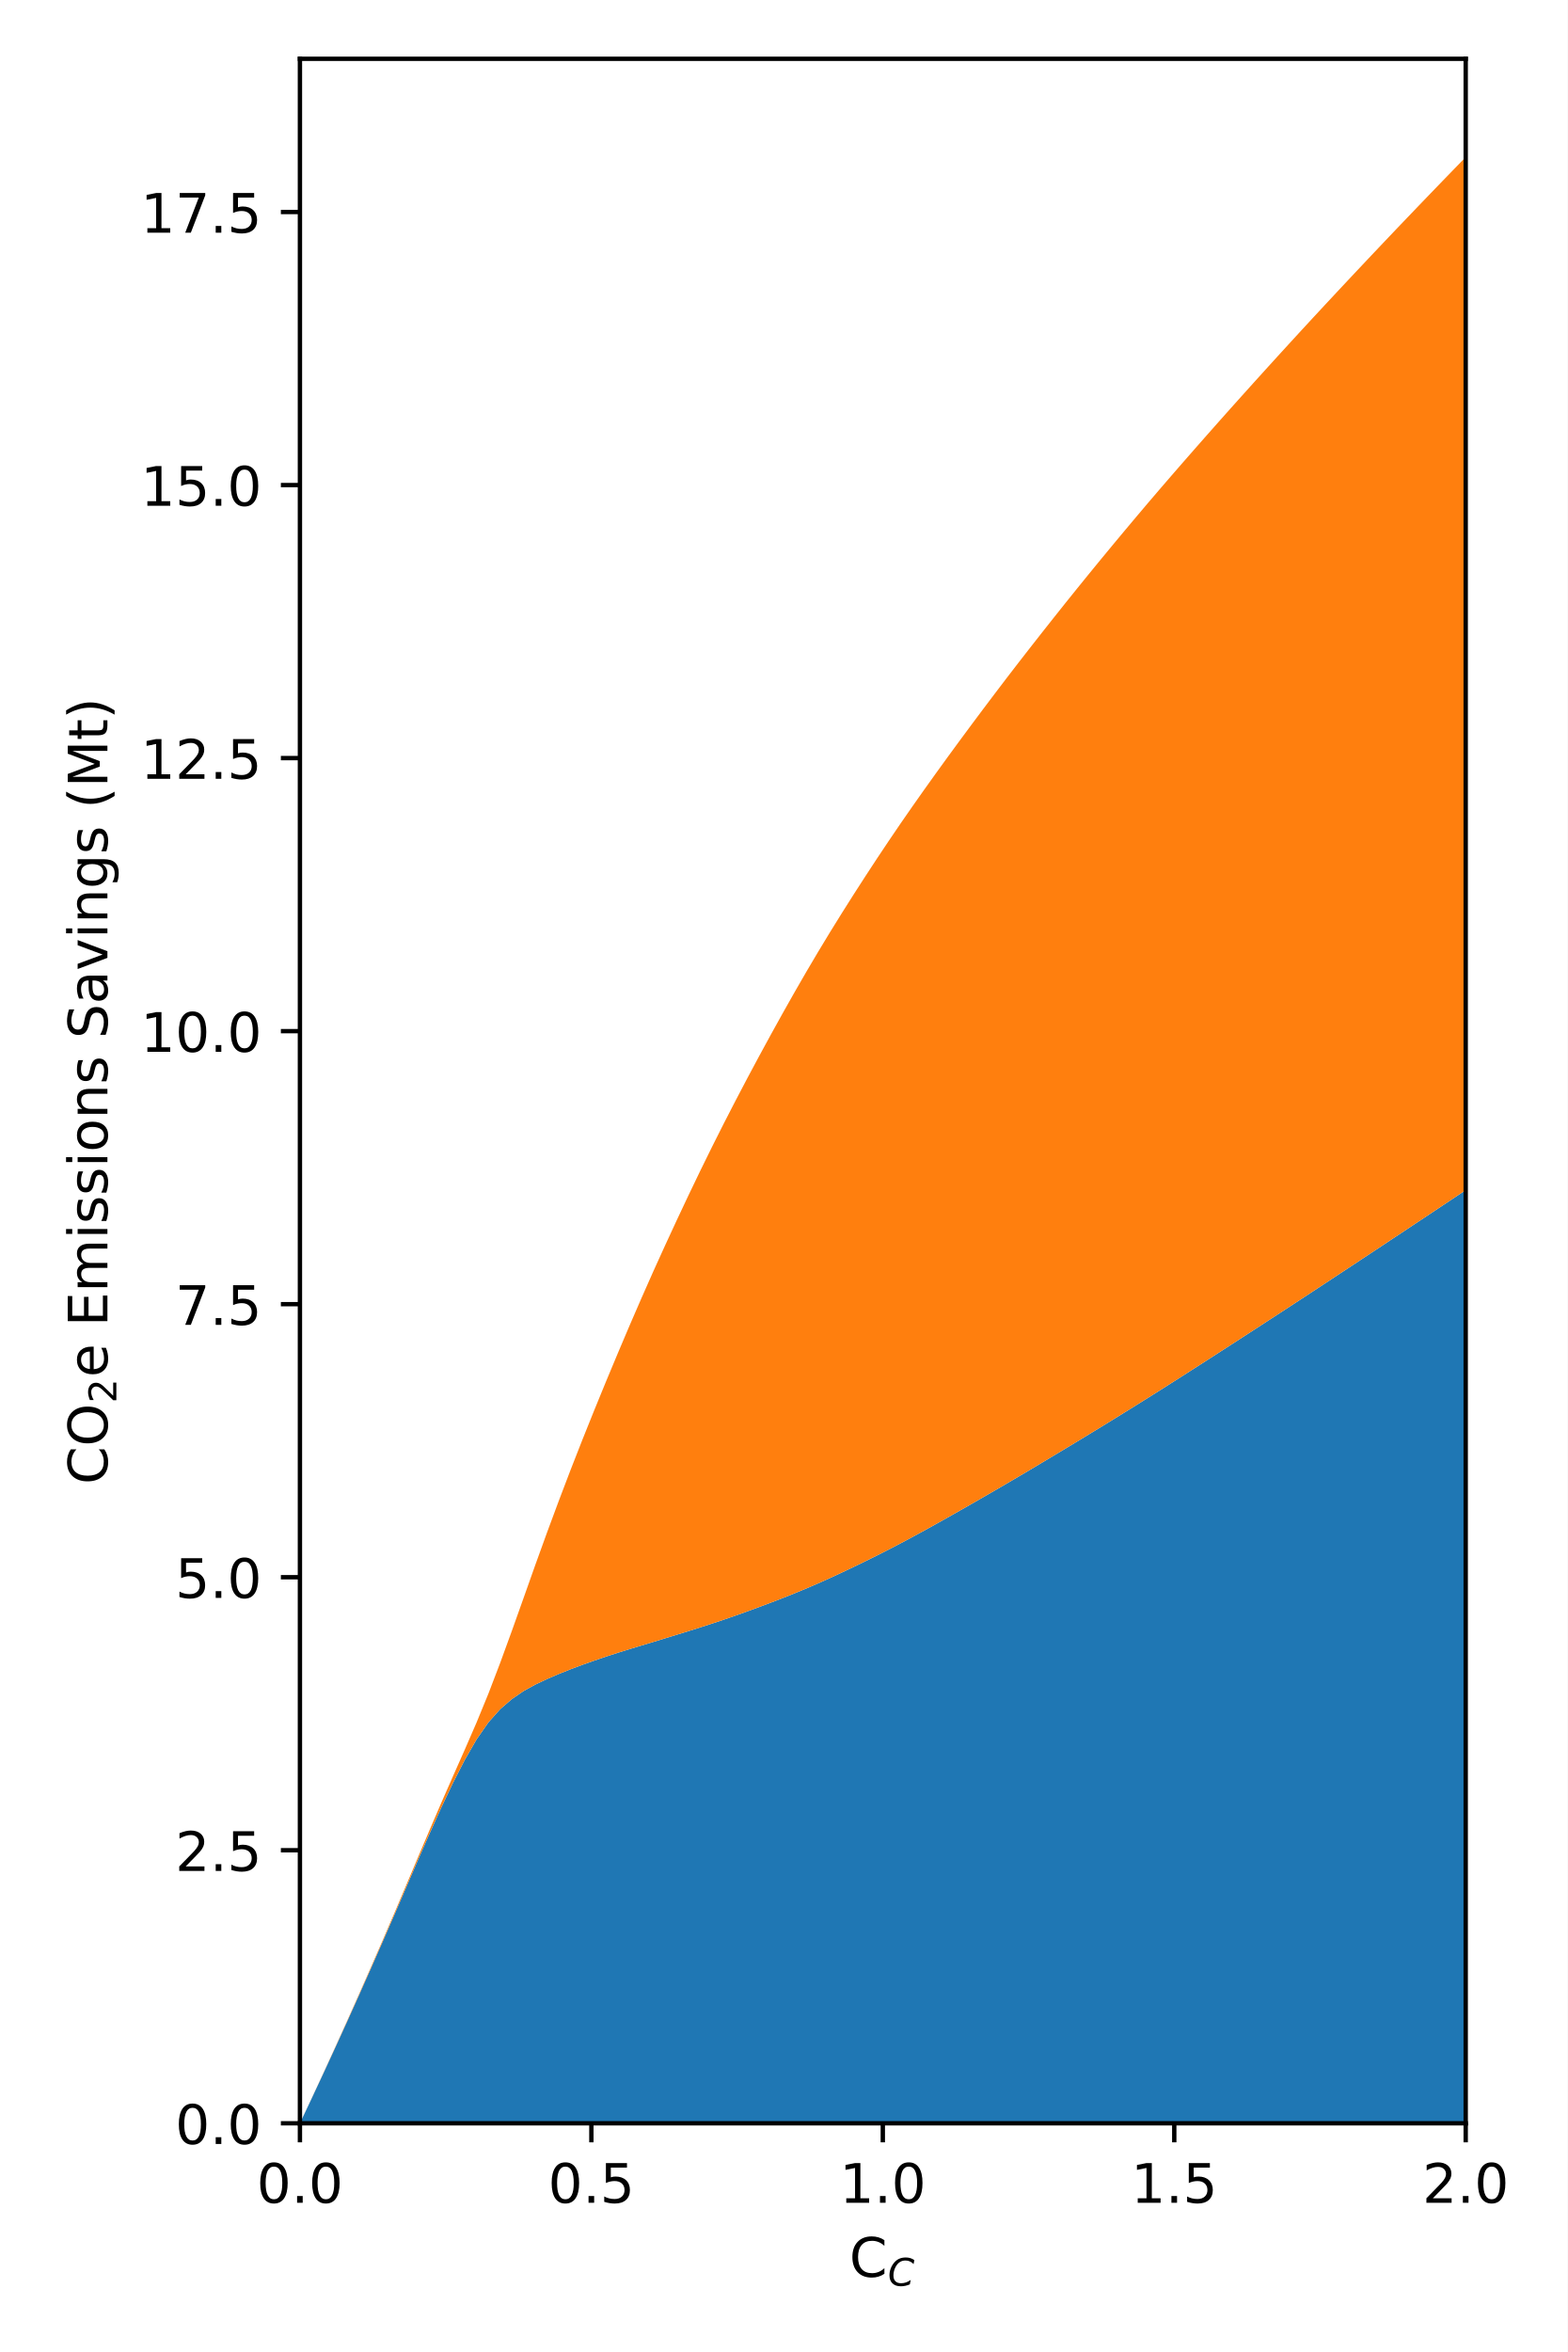
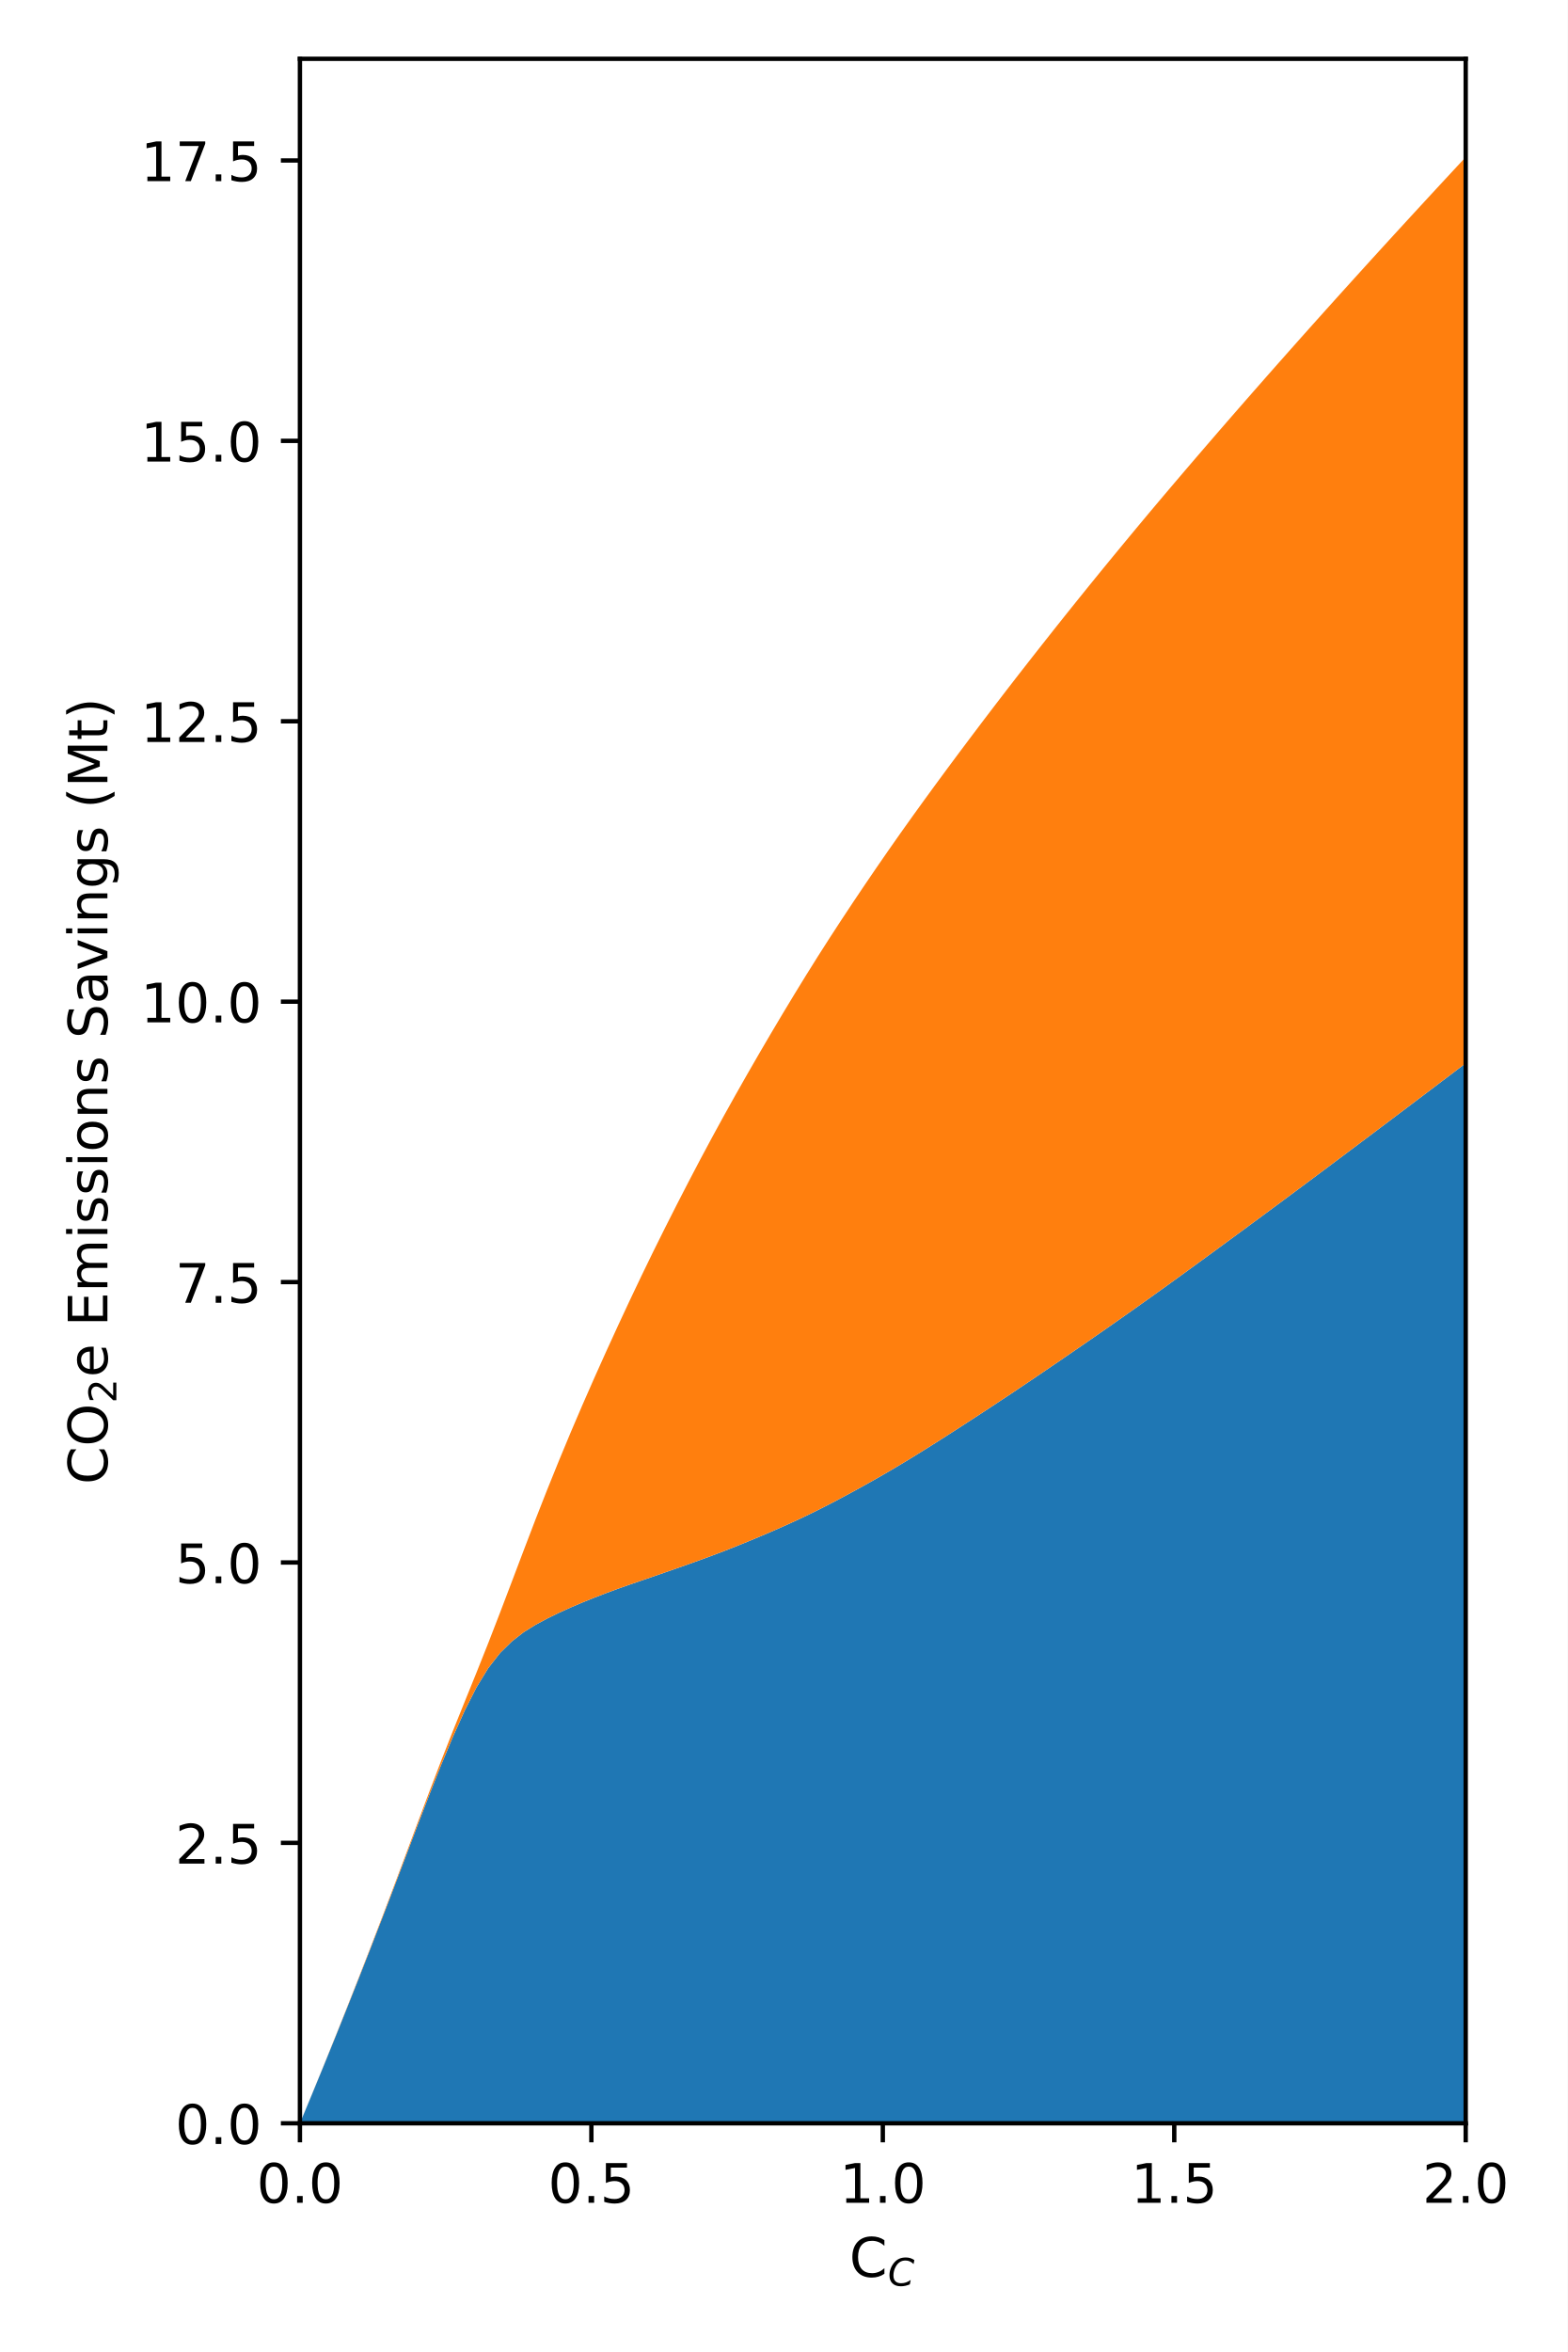
<svg xmlns="http://www.w3.org/2000/svg" xmlns:xlink="http://www.w3.org/1999/xlink" height="432pt" version="1.1" viewBox="0 0 288 432" width="288pt">
  <defs>
    <style type="text/css">*{stroke-linecap:butt;stroke-linejoin:round;}</style>
  </defs>
  <g id="figure_1">
    <g id="patch_1">
      <path d="M 0 432  L 288 432  L 288 0  L 0 0  z " style="fill:#ffffff;" />
    </g>
    <g id="axes_1">
      <g id="patch_2">
        <path d="M 55.1 389.992  L 269.265 389.992  L 269.265 10.8  L 55.1 10.8  z " style="fill:#ffffff;" />
      </g>
      <g id="PolyCollection_1">
-         <path clip-path="url(#p60a4ac5237)" d="M 55.1 389.992  L 55.1 389.992  L 57.263 389.992  L 59.427 389.992  L 61.59 389.992  L 63.753 389.992  L 65.916 389.992  L 68.08 389.992  L 70.243 389.992  L 72.406 389.992  L 74.57 389.992  L 76.733 389.992  L 78.896 389.992  L 81.059 389.992  L 83.223 389.992  L 85.386 389.992  L 87.549 389.992  L 89.713 389.992  L 91.876 389.992  L 94.039 389.992  L 96.202 389.992  L 98.366 389.992  L 100.529 389.992  L 102.692 389.992  L 104.856 389.992  L 107.019 389.992  L 109.182 389.992  L 111.345 389.992  L 113.509 389.992  L 115.672 389.992  L 117.835 389.992  L 119.998 389.992  L 122.162 389.992  L 124.325 389.992  L 126.488 389.992  L 128.652 389.992  L 130.815 389.992  L 132.978 389.992  L 135.141 389.992  L 137.305 389.992  L 139.468 389.992  L 141.631 389.992  L 143.795 389.992  L 145.958 389.992  L 148.121 389.992  L 150.284 389.992  L 152.448 389.992  L 154.611 389.992  L 156.774 389.992  L 158.938 389.992  L 161.101 389.992  L 163.264 389.992  L 165.427 389.992  L 167.591 389.992  L 169.754 389.992  L 171.917 389.992  L 174.081 389.992  L 176.244 389.992  L 178.407 389.992  L 180.57 389.992  L 182.734 389.992  L 184.897 389.992  L 187.06 389.992  L 189.224 389.992  L 191.387 389.992  L 193.55 389.992  L 195.713 389.992  L 197.877 389.992  L 200.04 389.992  L 202.203 389.992  L 204.367 389.992  L 206.53 389.992  L 208.693 389.992  L 210.856 389.992  L 213.02 389.992  L 215.183 389.992  L 217.346 389.992  L 219.509 389.992  L 221.673 389.992  L 223.836 389.992  L 225.999 389.992  L 228.163 389.992  L 230.326 389.992  L 232.489 389.992  L 234.652 389.992  L 236.816 389.992  L 238.979 389.992  L 241.142 389.992  L 243.306 389.992  L 245.469 389.992  L 247.632 389.992  L 249.795 389.992  L 251.959 389.992  L 254.122 389.992  L 256.285 389.992  L 258.449 389.992  L 260.612 389.992  L 262.775 389.992  L 264.938 389.992  L 267.102 389.992  L 269.265 389.992  L 269.265 218.595  L 269.265 218.595  L 267.102 220.037  L 264.938 221.477  L 262.775 222.916  L 260.612 224.355  L 258.449 225.793  L 256.285 227.228  L 254.122 228.664  L 251.959 230.096  L 249.795 231.527  L 247.632 232.955  L 245.469 234.383  L 243.306 235.808  L 241.142 237.231  L 238.979 238.649  L 236.816 240.065  L 234.652 241.478  L 232.489 242.885  L 230.326 244.292  L 228.163 245.696  L 225.999 247.096  L 223.836 248.493  L 221.673 249.886  L 219.509 251.274  L 217.346 252.658  L 215.183 254.037  L 213.02 255.41  L 210.856 256.773  L 208.693 258.126  L 206.53 259.472  L 204.367 260.809  L 202.203 262.137  L 200.04 263.458  L 197.877 264.772  L 195.713 266.08  L 193.55 267.382  L 191.387 268.678  L 189.224 269.968  L 187.06 271.249  L 184.897 272.52  L 182.734 273.781  L 180.57 275.032  L 178.407 276.274  L 176.244 277.51  L 174.081 278.736  L 171.917 279.949  L 169.754 281.146  L 167.591 282.326  L 165.427 283.482  L 163.264 284.607  L 161.101 285.708  L 158.938 286.778  L 156.774 287.829  L 154.611 288.857  L 152.448 289.86  L 150.284 290.829  L 148.121 291.763  L 145.958 292.657  L 143.795 293.522  L 141.631 294.356  L 139.468 295.169  L 137.305 295.96  L 135.141 296.733  L 132.978 297.485  L 130.815 298.206  L 128.652 298.906  L 126.488 299.589  L 124.325 300.258  L 122.162 300.924  L 119.998 301.587  L 117.835 302.239  L 115.672 302.895  L 113.509 303.568  L 111.345 304.27  L 109.182 305.005  L 107.019 305.773  L 104.856 306.585  L 102.692 307.449  L 100.529 308.378  L 98.366 309.403  L 96.202 310.59  L 94.039 312.073  L 91.876 313.939  L 89.713 316.372  L 87.549 319.482  L 85.386 323.232  L 83.223 327.453  L 81.059 332.011  L 78.896 336.808  L 76.733 341.742  L 74.57 346.767  L 72.406 351.785  L 70.243 356.753  L 68.08 361.669  L 65.916 366.531  L 63.753 371.336  L 61.59 376.086  L 59.427 380.778  L 57.263 385.414  L 55.1 389.992  z " style="fill:#1f77b4;" />
+         <path clip-path="url(#paa12ea3a6d)" d="M 55.1 389.992  L 55.1 389.992  L 57.263 389.992  L 59.427 389.992  L 61.59 389.992  L 63.753 389.992  L 65.916 389.992  L 68.08 389.992  L 70.243 389.992  L 72.406 389.992  L 74.57 389.992  L 76.733 389.992  L 78.896 389.992  L 81.059 389.992  L 83.223 389.992  L 85.386 389.992  L 87.549 389.992  L 89.713 389.992  L 91.876 389.992  L 94.039 389.992  L 96.202 389.992  L 98.366 389.992  L 100.529 389.992  L 102.692 389.992  L 104.856 389.992  L 107.019 389.992  L 109.182 389.992  L 111.345 389.992  L 113.509 389.992  L 115.672 389.992  L 117.835 389.992  L 119.998 389.992  L 122.162 389.992  L 124.325 389.992  L 126.488 389.992  L 128.652 389.992  L 130.815 389.992  L 132.978 389.992  L 135.141 389.992  L 137.305 389.992  L 139.468 389.992  L 141.631 389.992  L 143.795 389.992  L 145.958 389.992  L 148.121 389.992  L 150.284 389.992  L 152.448 389.992  L 154.611 389.992  L 156.774 389.992  L 158.938 389.992  L 161.101 389.992  L 163.264 389.992  L 165.427 389.992  L 167.591 389.992  L 169.754 389.992  L 171.917 389.992  L 174.081 389.992  L 176.244 389.992  L 178.407 389.992  L 180.57 389.992  L 182.734 389.992  L 184.897 389.992  L 187.06 389.992  L 189.224 389.992  L 191.387 389.992  L 193.55 389.992  L 195.713 389.992  L 197.877 389.992  L 200.04 389.992  L 202.203 389.992  L 204.367 389.992  L 206.53 389.992  L 208.693 389.992  L 210.856 389.992  L 213.02 389.992  L 215.183 389.992  L 217.346 389.992  L 219.509 389.992  L 221.673 389.992  L 223.836 389.992  L 225.999 389.992  L 228.163 389.992  L 230.326 389.992  L 232.489 389.992  L 234.652 389.992  L 236.816 389.992  L 238.979 389.992  L 241.142 389.992  L 243.306 389.992  L 245.469 389.992  L 247.632 389.992  L 249.795 389.992  L 251.959 389.992  L 254.122 389.992  L 256.285 389.992  L 258.449 389.992  L 260.612 389.992  L 262.775 389.992  L 264.938 389.992  L 267.102 389.992  L 269.265 389.992  L 269.265 195.297  L 269.265 195.297  L 267.102 196.934  L 264.938 198.57  L 262.775 200.205  L 260.612 201.84  L 258.449 203.473  L 256.285 205.104  L 254.122 206.734  L 251.959 208.361  L 249.795 209.987  L 247.632 211.609  L 245.469 213.231  L 243.306 214.85  L 241.142 216.465  L 238.979 218.077  L 236.816 219.685  L 234.652 221.29  L 232.489 222.889  L 230.326 224.487  L 228.163 226.082  L 225.999 227.672  L 223.836 229.258  L 221.673 230.841  L 219.509 232.418  L 217.346 233.99  L 215.183 235.557  L 213.02 237.116  L 210.856 238.664  L 208.693 240.202  L 206.53 241.73  L 204.367 243.248  L 202.203 244.758  L 200.04 246.258  L 197.877 247.75  L 195.713 249.236  L 193.55 250.715  L 191.387 252.187  L 189.224 253.653  L 187.06 255.108  L 184.897 256.552  L 182.734 257.984  L 180.57 259.406  L 178.407 260.817  L 176.244 262.221  L 174.081 263.613  L 171.917 264.991  L 169.754 266.35  L 167.591 267.691  L 165.427 269.004  L 163.264 270.282  L 161.101 271.533  L 158.938 272.748  L 156.774 273.941  L 154.611 275.109  L 152.448 276.248  L 150.284 277.35  L 148.121 278.411  L 145.958 279.426  L 143.795 280.408  L 141.631 281.357  L 139.468 282.279  L 137.305 283.178  L 135.141 284.057  L 132.978 284.91  L 130.815 285.729  L 128.652 286.525  L 126.488 287.3  L 124.325 288.06  L 122.162 288.816  L 119.998 289.57  L 117.835 290.311  L 115.672 291.055  L 113.509 291.82  L 111.345 292.618  L 109.182 293.452  L 107.019 294.325  L 104.856 295.248  L 102.692 296.228  L 100.529 297.284  L 98.366 298.449  L 96.202 299.796  L 94.039 301.481  L 91.876 303.6  L 89.713 306.365  L 87.549 309.898  L 85.386 314.158  L 83.223 318.952  L 81.059 324.13  L 78.896 329.578  L 76.733 335.183  L 74.57 340.891  L 72.406 346.591  L 70.243 352.235  L 68.08 357.819  L 65.916 363.341  L 63.753 368.8  L 61.59 374.195  L 59.427 379.526  L 57.263 384.791  L 55.1 389.992  z " style="fill:#1f77b4;" />
      </g>
      <g id="PolyCollection_2">
-         <path clip-path="url(#p60a4ac5237)" d="M 55.1 389.992  L 55.1 389.992  L 57.263 385.414  L 59.427 380.778  L 61.59 376.086  L 63.753 371.336  L 65.916 366.531  L 68.08 361.669  L 70.243 356.753  L 72.406 351.785  L 74.57 346.767  L 76.733 341.742  L 78.896 336.808  L 81.059 332.011  L 83.223 327.453  L 85.386 323.232  L 87.549 319.482  L 89.713 316.372  L 91.876 313.939  L 94.039 312.073  L 96.202 310.59  L 98.366 309.403  L 100.529 308.378  L 102.692 307.449  L 104.856 306.585  L 107.019 305.773  L 109.182 305.005  L 111.345 304.27  L 113.509 303.568  L 115.672 302.895  L 117.835 302.239  L 119.998 301.587  L 122.162 300.924  L 124.325 300.258  L 126.488 299.589  L 128.652 298.906  L 130.815 298.206  L 132.978 297.485  L 135.141 296.733  L 137.305 295.96  L 139.468 295.169  L 141.631 294.356  L 143.795 293.522  L 145.958 292.657  L 148.121 291.763  L 150.284 290.829  L 152.448 289.86  L 154.611 288.857  L 156.774 287.829  L 158.938 286.778  L 161.101 285.708  L 163.264 284.607  L 165.427 283.482  L 167.591 282.326  L 169.754 281.146  L 171.917 279.949  L 174.081 278.736  L 176.244 277.51  L 178.407 276.274  L 180.57 275.032  L 182.734 273.781  L 184.897 272.52  L 187.06 271.249  L 189.224 269.968  L 191.387 268.678  L 193.55 267.382  L 195.713 266.08  L 197.877 264.772  L 200.04 263.458  L 202.203 262.137  L 204.367 260.809  L 206.53 259.472  L 208.693 258.126  L 210.856 256.773  L 213.02 255.41  L 215.183 254.037  L 217.346 252.658  L 219.509 251.274  L 221.673 249.886  L 223.836 248.493  L 225.999 247.096  L 228.163 245.696  L 230.326 244.292  L 232.489 242.885  L 234.652 241.478  L 236.816 240.065  L 238.979 238.649  L 241.142 237.231  L 243.306 235.808  L 245.469 234.383  L 247.632 232.955  L 249.795 231.527  L 251.959 230.096  L 254.122 228.664  L 256.285 227.228  L 258.449 225.793  L 260.612 224.355  L 262.775 222.916  L 264.938 221.477  L 267.102 220.037  L 269.265 218.595  L 269.265 28.857  L 269.265 28.857  L 267.102 31.082  L 264.938 33.315  L 262.775 35.556  L 260.612 37.805  L 258.449 40.06  L 256.285 42.325  L 254.122 44.599  L 251.959 46.883  L 249.795 49.177  L 247.632 51.479  L 245.469 53.79  L 243.306 56.11  L 241.142 58.442  L 238.979 60.785  L 236.816 63.142  L 234.652 65.509  L 232.489 67.89  L 230.326 70.28  L 228.163 72.683  L 225.999 75.098  L 223.836 77.528  L 221.673 79.972  L 219.509 82.431  L 217.346 84.903  L 215.183 87.391  L 213.02 89.898  L 210.856 92.429  L 208.693 94.987  L 206.53 97.565  L 204.367 100.162  L 202.203 102.782  L 200.04 105.426  L 197.877 108.091  L 195.713 110.782  L 193.55 113.498  L 191.387 116.236  L 189.224 118.994  L 187.06 121.776  L 184.897 124.587  L 182.734 127.43  L 180.57 130.299  L 178.407 133.196  L 176.244 136.119  L 174.081 139.072  L 171.917 142.061  L 169.754 145.088  L 167.591 148.158  L 165.427 151.279  L 163.264 154.463  L 161.101 157.703  L 158.938 161.007  L 156.774 164.365  L 154.611 167.787  L 152.448 171.273  L 150.284 174.849  L 148.121 178.51  L 145.958 182.263  L 143.795 186.093  L 141.631 189.999  L 139.468 193.972  L 137.305 198.012  L 135.141 202.134  L 132.978 206.334  L 130.815 210.632  L 128.652 215.029  L 126.488 219.533  L 124.325 224.123  L 122.162 228.799  L 119.998 233.565  L 117.835 238.451  L 115.672 243.436  L 113.509 248.531  L 111.345 253.711  L 109.182 258.989  L 107.019 264.372  L 104.856 269.889  L 102.692 275.565  L 100.529 281.386  L 98.366 287.362  L 96.202 293.464  L 94.039 299.531  L 91.876 305.458  L 89.713 311.108  L 87.549 316.376  L 85.386 321.355  L 83.223 326.229  L 81.059 331.153  L 78.896 336.181  L 76.733 341.269  L 74.57 346.397  L 72.406 351.492  L 70.243 356.519  L 68.08 361.482  L 65.916 366.383  L 63.753 371.224  L 61.59 376.004  L 59.427 380.726  L 57.263 385.388  L 55.1 389.992  z " style="fill:#ff7f0e;" />
+         <path clip-path="url(#paa12ea3a6d)" d="M 55.1 389.992  L 55.1 389.992  L 57.263 384.791  L 59.427 379.526  L 61.59 374.195  L 63.753 368.8  L 65.916 363.341  L 68.08 357.819  L 70.243 352.235  L 72.406 346.591  L 74.57 340.891  L 76.733 335.183  L 78.896 329.578  L 81.059 324.13  L 83.223 318.952  L 85.386 314.158  L 87.549 309.898  L 89.713 306.365  L 91.876 303.6  L 94.039 301.481  L 96.202 299.796  L 98.366 298.449  L 100.529 297.284  L 102.692 296.228  L 104.856 295.248  L 107.019 294.325  L 109.182 293.452  L 111.345 292.618  L 113.509 291.82  L 115.672 291.055  L 117.835 290.311  L 119.998 289.57  L 122.162 288.816  L 124.325 288.06  L 126.488 287.3  L 128.652 286.525  L 130.815 285.729  L 132.978 284.91  L 135.141 284.057  L 137.305 283.178  L 139.468 282.279  L 141.631 281.357  L 143.795 280.408  L 145.958 279.426  L 148.121 278.411  L 150.284 277.35  L 152.448 276.248  L 154.611 275.109  L 156.774 273.941  L 158.938 272.748  L 161.101 271.533  L 163.264 270.282  L 165.427 269.004  L 167.591 267.691  L 169.754 266.35  L 171.917 264.991  L 174.081 263.613  L 176.244 262.221  L 178.407 260.817  L 180.57 259.406  L 182.734 257.984  L 184.897 256.552  L 187.06 255.108  L 189.224 253.653  L 191.387 252.187  L 193.55 250.715  L 195.713 249.236  L 197.877 247.75  L 200.04 246.258  L 202.203 244.758  L 204.367 243.248  L 206.53 241.73  L 208.693 240.202  L 210.856 238.664  L 213.02 237.116  L 215.183 235.557  L 217.346 233.99  L 219.509 232.418  L 221.673 230.841  L 223.836 229.258  L 225.999 227.672  L 228.163 226.082  L 230.326 224.487  L 232.489 222.889  L 234.652 221.29  L 236.816 219.685  L 238.979 218.077  L 241.142 216.465  L 243.306 214.85  L 245.469 213.231  L 247.632 211.609  L 249.795 209.987  L 251.959 208.361  L 254.122 206.734  L 256.285 205.104  L 258.449 203.473  L 260.612 201.84  L 262.775 200.205  L 264.938 198.57  L 267.102 196.934  L 269.265 195.297  L 269.265 28.857  L 269.265 28.857  L 267.102 31.181  L 264.938 33.513  L 262.775 35.851  L 260.612 38.196  L 258.449 40.547  L 256.285 42.905  L 254.122 45.271  L 251.959 47.645  L 249.795 50.027  L 247.632 52.417  L 245.469 54.813  L 243.306 57.217  L 241.142 59.63  L 238.979 62.053  L 236.816 64.486  L 234.652 66.929  L 232.489 69.381  L 230.326 71.842  L 228.163 74.313  L 225.999 76.794  L 223.836 79.287  L 221.673 81.791  L 219.509 84.307  L 217.346 86.834  L 215.183 89.373  L 213.02 91.928  L 210.856 94.5  L 208.693 97.094  L 206.53 99.704  L 204.367 102.328  L 202.203 104.97  L 200.04 107.631  L 197.877 110.309  L 195.713 113.008  L 193.55 115.727  L 191.387 118.464  L 189.224 121.217  L 187.06 123.989  L 184.897 126.784  L 182.734 129.604  L 180.57 132.444  L 178.407 135.307  L 176.244 138.191  L 174.081 141.099  L 171.917 144.034  L 169.754 146.999  L 167.591 149.997  L 165.427 153.034  L 163.264 156.118  L 161.101 159.245  L 158.938 162.42  L 156.774 165.638  L 154.611 168.906  L 152.448 172.224  L 150.284 175.611  L 148.121 179.064  L 145.958 182.588  L 143.795 186.171  L 141.631 189.813  L 139.468 193.509  L 137.305 197.258  L 135.141 201.073  L 132.978 204.952  L 130.815 208.909  L 128.652 212.947  L 126.488 217.074  L 124.325 221.274  L 122.162 225.548  L 119.998 229.9  L 117.835 234.355  L 115.672 238.898  L 113.509 243.541  L 111.345 248.267  L 109.182 253.087  L 107.019 258.007  L 104.856 263.057  L 102.692 268.26  L 100.529 273.606  L 98.366 279.114  L 96.202 284.773  L 94.039 290.479  L 91.876 296.161  L 89.713 301.747  L 87.549 307.173  L 85.386 312.511  L 83.223 317.878  L 81.059 323.377  L 78.896 329.029  L 76.733 334.768  L 74.57 340.567  L 72.406 346.334  L 70.243 352.03  L 68.08 357.655  L 65.916 363.212  L 63.753 368.702  L 61.59 374.124  L 59.427 379.48  L 57.263 384.769  L 55.1 389.992  z " style="fill:#ff7f0e;" />
      </g>
      <g id="matplotlib.axis_1">
        <g id="xtick_1">
          <g id="line2d_1">
            <defs>
-               <path d="M 0 0  L 0 3.5  " id="m5cf0de695d" style="stroke:#000000;stroke-width:0.8;" />
+               <path d="M 0 0  L 0 3.5  " id="mb57d136a48" style="stroke:#000000;stroke-width:0.8;" />
            </defs>
            <g>
-               <use style="stroke:#000000;stroke-width:0.8;" x="55.1" xlink:href="#m5cf0de695d" y="389.992" />
+               <use style="stroke:#000000;stroke-width:0.8;" x="55.1" xlink:href="#mb57d136a48" y="389.992" />
            </g>
          </g>
          <g id="text_1">
            <g transform="translate(47.14844 404.5904)scale(0.1 -0.1)">
              <defs>
                <path d="M 2034 4250  Q 1547 4250 1301 3770  Q 1056 3291 1056 2328  Q 1056 1369 1301 889  Q 1547 409 2034 409  Q 2525 409 2770 889  Q 3016 1369 3016 2328  Q 3016 3291 2770 3770  Q 2525 4250 2034 4250  z M 2034 4750  Q 2819 4750 3233 4129  Q 3647 3509 3647 2328  Q 3647 1150 3233 529  Q 2819 -91 2034 -91  Q 1250 -91 836 529  Q 422 1150 422 2328  Q 422 3509 836 4129  Q 1250 4750 2034 4750  z " id="DejaVuSans-30" transform="scale(0.015625)" />
                <path d="M 684 794  L 1344 794  L 1344 0  L 684 0  L 684 794  z " id="DejaVuSans-2e" transform="scale(0.015625)" />
              </defs>
              <use xlink:href="#DejaVuSans-30" />
              <use x="63.623" xlink:href="#DejaVuSans-2e" />
              <use x="95.41" xlink:href="#DejaVuSans-30" />
            </g>
          </g>
        </g>
        <g id="xtick_2">
          <g id="line2d_2">
            <g>
-               <use style="stroke:#000000;stroke-width:0.8;" x="108.641" xlink:href="#m5cf0de695d" y="389.992" />
+               <use style="stroke:#000000;stroke-width:0.8;" x="108.641" xlink:href="#mb57d136a48" y="389.992" />
            </g>
          </g>
          <g id="text_2">
            <g transform="translate(100.6897 404.5904)scale(0.1 -0.1)">
              <defs>
                <path d="M 691 4666  L 3169 4666  L 3169 4134  L 1269 4134  L 1269 2991  Q 1406 3038 1543 3061  Q 1681 3084 1819 3084  Q 2600 3084 3056 2656  Q 3513 2228 3513 1497  Q 3513 744 3044 326  Q 2575 -91 1722 -91  Q 1428 -91 1123 -41  Q 819 9 494 109  L 494 744  Q 775 591 1075 516  Q 1375 441 1709 441  Q 2250 441 2565 725  Q 2881 1009 2881 1497  Q 2881 1984 2565 2268  Q 2250 2553 1709 2553  Q 1456 2553 1204 2497  Q 953 2441 691 2322  L 691 4666  z " id="DejaVuSans-35" transform="scale(0.015625)" />
              </defs>
              <use xlink:href="#DejaVuSans-30" />
              <use x="63.623" xlink:href="#DejaVuSans-2e" />
              <use x="95.41" xlink:href="#DejaVuSans-35" />
            </g>
          </g>
        </g>
        <g id="xtick_3">
          <g id="line2d_3">
            <g>
-               <use style="stroke:#000000;stroke-width:0.8;" x="162.183" xlink:href="#m5cf0de695d" y="389.992" />
+               <use style="stroke:#000000;stroke-width:0.8;" x="162.183" xlink:href="#mb57d136a48" y="389.992" />
            </g>
          </g>
          <g id="text_3">
            <g transform="translate(154.2309 404.5904)scale(0.1 -0.1)">
              <defs>
                <path d="M 794 531  L 1825 531  L 1825 4091  L 703 3866  L 703 4441  L 1819 4666  L 2450 4666  L 2450 531  L 3481 531  L 3481 0  L 794 0  L 794 531  z " id="DejaVuSans-31" transform="scale(0.015625)" />
              </defs>
              <use xlink:href="#DejaVuSans-31" />
              <use x="63.623" xlink:href="#DejaVuSans-2e" />
              <use x="95.41" xlink:href="#DejaVuSans-30" />
            </g>
          </g>
        </g>
        <g id="xtick_4">
          <g id="line2d_4">
            <g>
-               <use style="stroke:#000000;stroke-width:0.8;" x="215.724" xlink:href="#m5cf0de695d" y="389.992" />
+               <use style="stroke:#000000;stroke-width:0.8;" x="215.724" xlink:href="#mb57d136a48" y="389.992" />
            </g>
          </g>
          <g id="text_4">
            <g transform="translate(207.7722 404.5904)scale(0.1 -0.1)">
              <use xlink:href="#DejaVuSans-31" />
              <use x="63.623" xlink:href="#DejaVuSans-2e" />
              <use x="95.41" xlink:href="#DejaVuSans-35" />
            </g>
          </g>
        </g>
        <g id="xtick_5">
          <g id="line2d_5">
            <g>
-               <use style="stroke:#000000;stroke-width:0.8;" x="269.265" xlink:href="#m5cf0de695d" y="389.992" />
+               <use style="stroke:#000000;stroke-width:0.8;" x="269.265" xlink:href="#mb57d136a48" y="389.992" />
            </g>
          </g>
          <g id="text_5">
            <g transform="translate(261.3134 404.5904)scale(0.1 -0.1)">
              <defs>
                <path d="M 1228 531  L 3431 531  L 3431 0  L 469 0  L 469 531  Q 828 903 1448 1529  Q 2069 2156 2228 2338  Q 2531 2678 2651 2914  Q 2772 3150 2772 3378  Q 2772 3750 2511 3984  Q 2250 4219 1831 4219  Q 1534 4219 1204 4116  Q 875 4013 500 3803  L 500 4441  Q 881 4594 1212 4672  Q 1544 4750 1819 4750  Q 2544 4750 2975 4387  Q 3406 4025 3406 3419  Q 3406 3131 3298 2873  Q 3191 2616 2906 2266  Q 2828 2175 2409 1742  Q 1991 1309 1228 531  z " id="DejaVuSans-32" transform="scale(0.015625)" />
              </defs>
              <use xlink:href="#DejaVuSans-32" />
              <use x="63.623" xlink:href="#DejaVuSans-2e" />
              <use x="95.41" xlink:href="#DejaVuSans-30" />
            </g>
          </g>
        </g>
        <g id="text_6">
          <g transform="translate(156.0325 418.2686)scale(0.1 -0.1)">
            <defs>
              <path d="M 4122 4306  L 4122 3641  Q 3803 3938 3442 4084  Q 3081 4231 2675 4231  Q 1875 4231 1450 3742  Q 1025 3253 1025 2328  Q 1025 1406 1450 917  Q 1875 428 2675 428  Q 3081 428 3442 575  Q 3803 722 4122 1019  L 4122 359  Q 3791 134 3420 21  Q 3050 -91 2638 -91  Q 1578 -91 968 557  Q 359 1206 359 2328  Q 359 3453 968 4101  Q 1578 4750 2638 4750  Q 3056 4750 3426 4639  Q 3797 4528 4122 4306  z " id="DejaVuSans-43" transform="scale(0.015625)" />
              <path d="M 4447 4306  L 4319 3641  Q 4019 3944 3683 4091  Q 3347 4238 2956 4238  Q 2422 4238 2017 3981  Q 1613 3725 1319 3200  Q 1131 2863 1032 2486  Q 934 2109 934 1728  Q 934 1091 1264 756  Q 1594 422 2222 422  Q 2656 422 3056 561  Q 3456 700 3834 978  L 3688 231  Q 3316 72 2936 -9  Q 2556 -91 2175 -91  Q 1278 -91 773 396  Q 269 884 269 1753  Q 269 2309 461 2846  Q 653 3384 1013 3828  Q 1394 4300 1883 4525  Q 2372 4750 3022 4750  Q 3422 4750 3780 4639  Q 4138 4528 4447 4306  z " id="DejaVuSans-Oblique-43" transform="scale(0.015625)" />
            </defs>
            <use transform="translate(0 0.78125)" xlink:href="#DejaVuSans-43" />
            <use transform="translate(70.78125 -15.625)scale(0.7)" xlink:href="#DejaVuSans-Oblique-43" />
          </g>
        </g>
      </g>
      <g id="matplotlib.axis_2">
        <g id="ytick_1">
          <g id="line2d_6">
            <defs>
-               <path d="M 0 0  L -3.5 0  " id="m98a3fab3ab" style="stroke:#000000;stroke-width:0.8;" />
+               <path d="M 0 0  L -3.5 0  " id="m756ab1b428" style="stroke:#000000;stroke-width:0.8;" />
            </defs>
            <g>
-               <use style="stroke:#000000;stroke-width:0.8;" x="55.1" xlink:href="#m98a3fab3ab" y="389.992" />
+               <use style="stroke:#000000;stroke-width:0.8;" x="55.1" xlink:href="#m756ab1b428" y="389.992" />
            </g>
          </g>
          <g id="text_7">
            <g transform="translate(32.19687 393.7912)scale(0.1 -0.1)">
              <use xlink:href="#DejaVuSans-30" />
              <use x="63.623" xlink:href="#DejaVuSans-2e" />
              <use x="95.41" xlink:href="#DejaVuSans-30" />
            </g>
          </g>
        </g>
        <g id="ytick_2">
          <g id="line2d_7">
            <g>
-               <use style="stroke:#000000;stroke-width:0.8;" x="55.1" xlink:href="#m98a3fab3ab" y="339.842" />
+               <use style="stroke:#000000;stroke-width:0.8;" x="55.1" xlink:href="#m756ab1b428" y="338.489" />
            </g>
          </g>
          <g id="text_8">
-             <g transform="translate(32.19687 343.6413)scale(0.1 -0.1)">
+             <g transform="translate(32.19687 342.2885)scale(0.1 -0.1)">
              <use xlink:href="#DejaVuSans-32" />
              <use x="63.623" xlink:href="#DejaVuSans-2e" />
              <use x="95.41" xlink:href="#DejaVuSans-35" />
            </g>
          </g>
        </g>
        <g id="ytick_3">
          <g id="line2d_8">
            <g>
-               <use style="stroke:#000000;stroke-width:0.8;" x="55.1" xlink:href="#m98a3fab3ab" y="289.692" />
+               <use style="stroke:#000000;stroke-width:0.8;" x="55.1" xlink:href="#m756ab1b428" y="286.987" />
            </g>
          </g>
          <g id="text_9">
-             <g transform="translate(32.19687 293.4914)scale(0.1 -0.1)">
+             <g transform="translate(32.19687 290.7858)scale(0.1 -0.1)">
              <use xlink:href="#DejaVuSans-35" />
              <use x="63.623" xlink:href="#DejaVuSans-2e" />
              <use x="95.41" xlink:href="#DejaVuSans-30" />
            </g>
          </g>
        </g>
        <g id="ytick_4">
          <g id="line2d_9">
            <g>
-               <use style="stroke:#000000;stroke-width:0.8;" x="55.1" xlink:href="#m98a3fab3ab" y="239.542" />
+               <use style="stroke:#000000;stroke-width:0.8;" x="55.1" xlink:href="#m756ab1b428" y="235.484" />
            </g>
          </g>
          <g id="text_10">
-             <g transform="translate(32.19687 243.3415)scale(0.1 -0.1)">
+             <g transform="translate(32.19687 239.2831)scale(0.1 -0.1)">
              <defs>
                <path d="M 525 4666  L 3525 4666  L 3525 4397  L 1831 0  L 1172 0  L 2766 4134  L 525 4134  L 525 4666  z " id="DejaVuSans-37" transform="scale(0.015625)" />
              </defs>
              <use xlink:href="#DejaVuSans-37" />
              <use x="63.623" xlink:href="#DejaVuSans-2e" />
              <use x="95.41" xlink:href="#DejaVuSans-35" />
            </g>
          </g>
        </g>
        <g id="ytick_5">
          <g id="line2d_10">
            <g>
-               <use style="stroke:#000000;stroke-width:0.8;" x="55.1" xlink:href="#m98a3fab3ab" y="189.392" />
+               <use style="stroke:#000000;stroke-width:0.8;" x="55.1" xlink:href="#m756ab1b428" y="183.981" />
            </g>
          </g>
          <g id="text_11">
-             <g transform="translate(25.83438 193.1916)scale(0.1 -0.1)">
+             <g transform="translate(25.83438 187.7804)scale(0.1 -0.1)">
              <use xlink:href="#DejaVuSans-31" />
              <use x="63.623" xlink:href="#DejaVuSans-30" />
              <use x="127.246" xlink:href="#DejaVuSans-2e" />
              <use x="159.033" xlink:href="#DejaVuSans-30" />
            </g>
          </g>
        </g>
        <g id="ytick_6">
          <g id="line2d_11">
            <g>
-               <use style="stroke:#000000;stroke-width:0.8;" x="55.1" xlink:href="#m98a3fab3ab" y="139.243" />
+               <use style="stroke:#000000;stroke-width:0.8;" x="55.1" xlink:href="#m756ab1b428" y="132.478" />
            </g>
          </g>
          <g id="text_12">
-             <g transform="translate(25.83438 143.0418)scale(0.1 -0.1)">
+             <g transform="translate(25.83438 136.2777)scale(0.1 -0.1)">
              <use xlink:href="#DejaVuSans-31" />
              <use x="63.623" xlink:href="#DejaVuSans-32" />
              <use x="127.246" xlink:href="#DejaVuSans-2e" />
              <use x="159.033" xlink:href="#DejaVuSans-35" />
            </g>
          </g>
        </g>
        <g id="ytick_7">
          <g id="line2d_12">
            <g>
-               <use style="stroke:#000000;stroke-width:0.8;" x="55.1" xlink:href="#m98a3fab3ab" y="89.093" />
+               <use style="stroke:#000000;stroke-width:0.8;" x="55.1" xlink:href="#m756ab1b428" y="80.976" />
            </g>
          </g>
          <g id="text_13">
-             <g transform="translate(25.83438 92.89186)scale(0.1 -0.1)">
+             <g transform="translate(25.83438 84.77498)scale(0.1 -0.1)">
              <use xlink:href="#DejaVuSans-31" />
              <use x="63.623" xlink:href="#DejaVuSans-35" />
              <use x="127.246" xlink:href="#DejaVuSans-2e" />
              <use x="159.033" xlink:href="#DejaVuSans-30" />
            </g>
          </g>
        </g>
        <g id="ytick_8">
          <g id="line2d_13">
            <g>
-               <use style="stroke:#000000;stroke-width:0.8;" x="55.1" xlink:href="#m98a3fab3ab" y="38.943" />
+               <use style="stroke:#000000;stroke-width:0.8;" x="55.1" xlink:href="#m756ab1b428" y="29.473" />
            </g>
          </g>
          <g id="text_14">
-             <g transform="translate(25.83438 42.74197)scale(0.1 -0.1)">
+             <g transform="translate(25.83438 33.27227)scale(0.1 -0.1)">
              <use xlink:href="#DejaVuSans-31" />
              <use x="63.623" xlink:href="#DejaVuSans-37" />
              <use x="127.246" xlink:href="#DejaVuSans-2e" />
              <use x="159.033" xlink:href="#DejaVuSans-35" />
            </g>
          </g>
        </g>
        <g id="text_15">
          <g transform="translate(19.73438 272.646)rotate(-90)scale(0.1 -0.1)">
            <defs>
              <path d="M 2522 4238  Q 1834 4238 1429 3725  Q 1025 3213 1025 2328  Q 1025 1447 1429 934  Q 1834 422 2522 422  Q 3209 422 3611 934  Q 4013 1447 4013 2328  Q 4013 3213 3611 3725  Q 3209 4238 2522 4238  z M 2522 4750  Q 3503 4750 4090 4092  Q 4678 3434 4678 2328  Q 4678 1225 4090 567  Q 3503 -91 2522 -91  Q 1538 -91 948 565  Q 359 1222 359 2328  Q 359 3434 948 4092  Q 1538 4750 2522 4750  z " id="DejaVuSans-4f" transform="scale(0.015625)" />
              <path d="M 3597 1894  L 3597 1613  L 953 1613  Q 991 1019 1311 708  Q 1631 397 2203 397  Q 2534 397 2845 478  Q 3156 559 3463 722  L 3463 178  Q 3153 47 2828 -22  Q 2503 -91 2169 -91  Q 1331 -91 842 396  Q 353 884 353 1716  Q 353 2575 817 3079  Q 1281 3584 2069 3584  Q 2775 3584 3186 3129  Q 3597 2675 3597 1894  z M 3022 2063  Q 3016 2534 2758 2815  Q 2500 3097 2075 3097  Q 1594 3097 1305 2825  Q 1016 2553 972 2059  L 3022 2063  z " id="DejaVuSans-65" transform="scale(0.015625)" />
              <path id="DejaVuSans-20" transform="scale(0.015625)" />
              <path d="M 628 4666  L 3578 4666  L 3578 4134  L 1259 4134  L 1259 2753  L 3481 2753  L 3481 2222  L 1259 2222  L 1259 531  L 3634 531  L 3634 0  L 628 0  L 628 4666  z " id="DejaVuSans-45" transform="scale(0.015625)" />
              <path d="M 3328 2828  Q 3544 3216 3844 3400  Q 4144 3584 4550 3584  Q 5097 3584 5394 3201  Q 5691 2819 5691 2113  L 5691 0  L 5113 0  L 5113 2094  Q 5113 2597 4934 2840  Q 4756 3084 4391 3084  Q 3944 3084 3684 2787  Q 3425 2491 3425 1978  L 3425 0  L 2847 0  L 2847 2094  Q 2847 2600 2669 2842  Q 2491 3084 2119 3084  Q 1678 3084 1418 2786  Q 1159 2488 1159 1978  L 1159 0  L 581 0  L 581 3500  L 1159 3500  L 1159 2956  Q 1356 3278 1631 3431  Q 1906 3584 2284 3584  Q 2666 3584 2933 3390  Q 3200 3197 3328 2828  z " id="DejaVuSans-6d" transform="scale(0.015625)" />
              <path d="M 603 3500  L 1178 3500  L 1178 0  L 603 0  L 603 3500  z M 603 4863  L 1178 4863  L 1178 4134  L 603 4134  L 603 4863  z " id="DejaVuSans-69" transform="scale(0.015625)" />
              <path d="M 2834 3397  L 2834 2853  Q 2591 2978 2328 3040  Q 2066 3103 1784 3103  Q 1356 3103 1142 2972  Q 928 2841 928 2578  Q 928 2378 1081 2264  Q 1234 2150 1697 2047  L 1894 2003  Q 2506 1872 2764 1633  Q 3022 1394 3022 966  Q 3022 478 2636 193  Q 2250 -91 1575 -91  Q 1294 -91 989 -36  Q 684 19 347 128  L 347 722  Q 666 556 975 473  Q 1284 391 1588 391  Q 1994 391 2212 530  Q 2431 669 2431 922  Q 2431 1156 2273 1281  Q 2116 1406 1581 1522  L 1381 1569  Q 847 1681 609 1914  Q 372 2147 372 2553  Q 372 3047 722 3315  Q 1072 3584 1716 3584  Q 2034 3584 2315 3537  Q 2597 3491 2834 3397  z " id="DejaVuSans-73" transform="scale(0.015625)" />
              <path d="M 1959 3097  Q 1497 3097 1228 2736  Q 959 2375 959 1747  Q 959 1119 1226 758  Q 1494 397 1959 397  Q 2419 397 2687 759  Q 2956 1122 2956 1747  Q 2956 2369 2687 2733  Q 2419 3097 1959 3097  z M 1959 3584  Q 2709 3584 3137 3096  Q 3566 2609 3566 1747  Q 3566 888 3137 398  Q 2709 -91 1959 -91  Q 1206 -91 779 398  Q 353 888 353 1747  Q 353 2609 779 3096  Q 1206 3584 1959 3584  z " id="DejaVuSans-6f" transform="scale(0.015625)" />
              <path d="M 3513 2113  L 3513 0  L 2938 0  L 2938 2094  Q 2938 2591 2744 2837  Q 2550 3084 2163 3084  Q 1697 3084 1428 2787  Q 1159 2491 1159 1978  L 1159 0  L 581 0  L 581 3500  L 1159 3500  L 1159 2956  Q 1366 3272 1645 3428  Q 1925 3584 2291 3584  Q 2894 3584 3203 3211  Q 3513 2838 3513 2113  z " id="DejaVuSans-6e" transform="scale(0.015625)" />
              <path d="M 3425 4513  L 3425 3897  Q 3066 4069 2747 4153  Q 2428 4238 2131 4238  Q 1616 4238 1336 4038  Q 1056 3838 1056 3469  Q 1056 3159 1242 3001  Q 1428 2844 1947 2747  L 2328 2669  Q 3034 2534 3370 2195  Q 3706 1856 3706 1288  Q 3706 609 3251 259  Q 2797 -91 1919 -91  Q 1588 -91 1214 -16  Q 841 59 441 206  L 441 856  Q 825 641 1194 531  Q 1563 422 1919 422  Q 2459 422 2753 634  Q 3047 847 3047 1241  Q 3047 1584 2836 1778  Q 2625 1972 2144 2069  L 1759 2144  Q 1053 2284 737 2584  Q 422 2884 422 3419  Q 422 4038 858 4394  Q 1294 4750 2059 4750  Q 2388 4750 2728 4690  Q 3069 4631 3425 4513  z " id="DejaVuSans-53" transform="scale(0.015625)" />
              <path d="M 2194 1759  Q 1497 1759 1228 1600  Q 959 1441 959 1056  Q 959 750 1161 570  Q 1363 391 1709 391  Q 2188 391 2477 730  Q 2766 1069 2766 1631  L 2766 1759  L 2194 1759  z M 3341 1997  L 3341 0  L 2766 0  L 2766 531  Q 2569 213 2275 61  Q 1981 -91 1556 -91  Q 1019 -91 701 211  Q 384 513 384 1019  Q 384 1609 779 1909  Q 1175 2209 1959 2209  L 2766 2209  L 2766 2266  Q 2766 2663 2505 2880  Q 2244 3097 1772 3097  Q 1472 3097 1187 3025  Q 903 2953 641 2809  L 641 3341  Q 956 3463 1253 3523  Q 1550 3584 1831 3584  Q 2591 3584 2966 3190  Q 3341 2797 3341 1997  z " id="DejaVuSans-61" transform="scale(0.015625)" />
              <path d="M 191 3500  L 800 3500  L 1894 563  L 2988 3500  L 3597 3500  L 2284 0  L 1503 0  L 191 3500  z " id="DejaVuSans-76" transform="scale(0.015625)" />
              <path d="M 2906 1791  Q 2906 2416 2648 2759  Q 2391 3103 1925 3103  Q 1463 3103 1205 2759  Q 947 2416 947 1791  Q 947 1169 1205 825  Q 1463 481 1925 481  Q 2391 481 2648 825  Q 2906 1169 2906 1791  z M 3481 434  Q 3481 -459 3084 -895  Q 2688 -1331 1869 -1331  Q 1566 -1331 1297 -1286  Q 1028 -1241 775 -1147  L 775 -588  Q 1028 -725 1275 -790  Q 1522 -856 1778 -856  Q 2344 -856 2625 -561  Q 2906 -266 2906 331  L 2906 616  Q 2728 306 2450 153  Q 2172 0 1784 0  Q 1141 0 747 490  Q 353 981 353 1791  Q 353 2603 747 3093  Q 1141 3584 1784 3584  Q 2172 3584 2450 3431  Q 2728 3278 2906 2969  L 2906 3500  L 3481 3500  L 3481 434  z " id="DejaVuSans-67" transform="scale(0.015625)" />
              <path d="M 1984 4856  Q 1566 4138 1362 3434  Q 1159 2731 1159 2009  Q 1159 1288 1364 580  Q 1569 -128 1984 -844  L 1484 -844  Q 1016 -109 783 600  Q 550 1309 550 2009  Q 550 2706 781 3412  Q 1013 4119 1484 4856  L 1984 4856  z " id="DejaVuSans-28" transform="scale(0.015625)" />
              <path d="M 628 4666  L 1569 4666  L 2759 1491  L 3956 4666  L 4897 4666  L 4897 0  L 4281 0  L 4281 4097  L 3078 897  L 2444 897  L 1241 4097  L 1241 0  L 628 0  L 628 4666  z " id="DejaVuSans-4d" transform="scale(0.015625)" />
              <path d="M 1172 4494  L 1172 3500  L 2356 3500  L 2356 3053  L 1172 3053  L 1172 1153  Q 1172 725 1289 603  Q 1406 481 1766 481  L 2356 481  L 2356 0  L 1766 0  Q 1100 0 847 248  Q 594 497 594 1153  L 594 3053  L 172 3053  L 172 3500  L 594 3500  L 594 4494  L 1172 4494  z " id="DejaVuSans-74" transform="scale(0.015625)" />
              <path d="M 513 4856  L 1013 4856  Q 1481 4119 1714 3412  Q 1947 2706 1947 2009  Q 1947 1309 1714 600  Q 1481 -109 1013 -844  L 513 -844  Q 928 -128 1133 580  Q 1338 1288 1338 2009  Q 1338 2731 1133 3434  Q 928 4138 513 4856  z " id="DejaVuSans-29" transform="scale(0.015625)" />
            </defs>
            <use transform="translate(0 0.015625)" xlink:href="#DejaVuSans-43" />
            <use transform="translate(69.82422 0.015625)" xlink:href="#DejaVuSans-4f" />
            <use transform="translate(149.4922 -16.39062)scale(0.7)" xlink:href="#DejaVuSans-32" />
            <use transform="translate(196.7627 0.015625)" xlink:href="#DejaVuSans-65" />
            <use transform="translate(258.2861 0.015625)" xlink:href="#DejaVuSans-20" />
            <use transform="translate(290.0732 0.015625)" xlink:href="#DejaVuSans-45" />
            <use transform="translate(353.2568 0.015625)" xlink:href="#DejaVuSans-6d" />
            <use transform="translate(450.6689 0.015625)" xlink:href="#DejaVuSans-69" />
            <use transform="translate(478.4521 0.015625)" xlink:href="#DejaVuSans-73" />
            <use transform="translate(530.5518 0.015625)" xlink:href="#DejaVuSans-73" />
            <use transform="translate(582.6514 0.015625)" xlink:href="#DejaVuSans-69" />
            <use transform="translate(610.4346 0.015625)" xlink:href="#DejaVuSans-6f" />
            <use transform="translate(671.6162 0.015625)" xlink:href="#DejaVuSans-6e" />
            <use transform="translate(734.9951 0.015625)" xlink:href="#DejaVuSans-73" />
            <use transform="translate(787.0947 0.015625)" xlink:href="#DejaVuSans-20" />
            <use transform="translate(818.8818 0.015625)" xlink:href="#DejaVuSans-53" />
            <use transform="translate(882.3584 0.015625)" xlink:href="#DejaVuSans-61" />
            <use transform="translate(943.6377 0.015625)" xlink:href="#DejaVuSans-76" />
            <use transform="translate(1002.817 0.015625)" xlink:href="#DejaVuSans-69" />
            <use transform="translate(1030.601 0.015625)" xlink:href="#DejaVuSans-6e" />
            <use transform="translate(1093.979 0.015625)" xlink:href="#DejaVuSans-67" />
            <use transform="translate(1157.456 0.015625)" xlink:href="#DejaVuSans-73" />
            <use transform="translate(1209.556 0.015625)" xlink:href="#DejaVuSans-20" />
            <use transform="translate(1241.343 0.015625)" xlink:href="#DejaVuSans-28" />
            <use transform="translate(1280.356 0.015625)" xlink:href="#DejaVuSans-4d" />
            <use transform="translate(1366.636 0.015625)" xlink:href="#DejaVuSans-74" />
            <use transform="translate(1405.845 0.015625)" xlink:href="#DejaVuSans-29" />
          </g>
        </g>
      </g>
      <g id="patch_3">
        <path d="M 55.1 389.992  L 55.1 10.8  " style="fill:none;stroke:#000000;stroke-linecap:square;stroke-linejoin:miter;stroke-width:0.8;" />
      </g>
      <g id="patch_4">
        <path d="M 269.265 389.992  L 269.265 10.8  " style="fill:none;stroke:#000000;stroke-linecap:square;stroke-linejoin:miter;stroke-width:0.8;" />
      </g>
      <g id="patch_5">
        <path d="M 55.1 389.992  L 269.265 389.992  " style="fill:none;stroke:#000000;stroke-linecap:square;stroke-linejoin:miter;stroke-width:0.8;" />
      </g>
      <g id="patch_6">
        <path d="M 55.1 10.8  L 269.265 10.8  " style="fill:none;stroke:#000000;stroke-linecap:square;stroke-linejoin:miter;stroke-width:0.8;" />
      </g>
    </g>
  </g>
  <defs>
-     <clipPath id="p60a4ac5237">
+     <clipPath id="paa12ea3a6d">
      <rect height="379.192" width="214.165" x="55.1" y="10.8" />
    </clipPath>
  </defs>
</svg>
